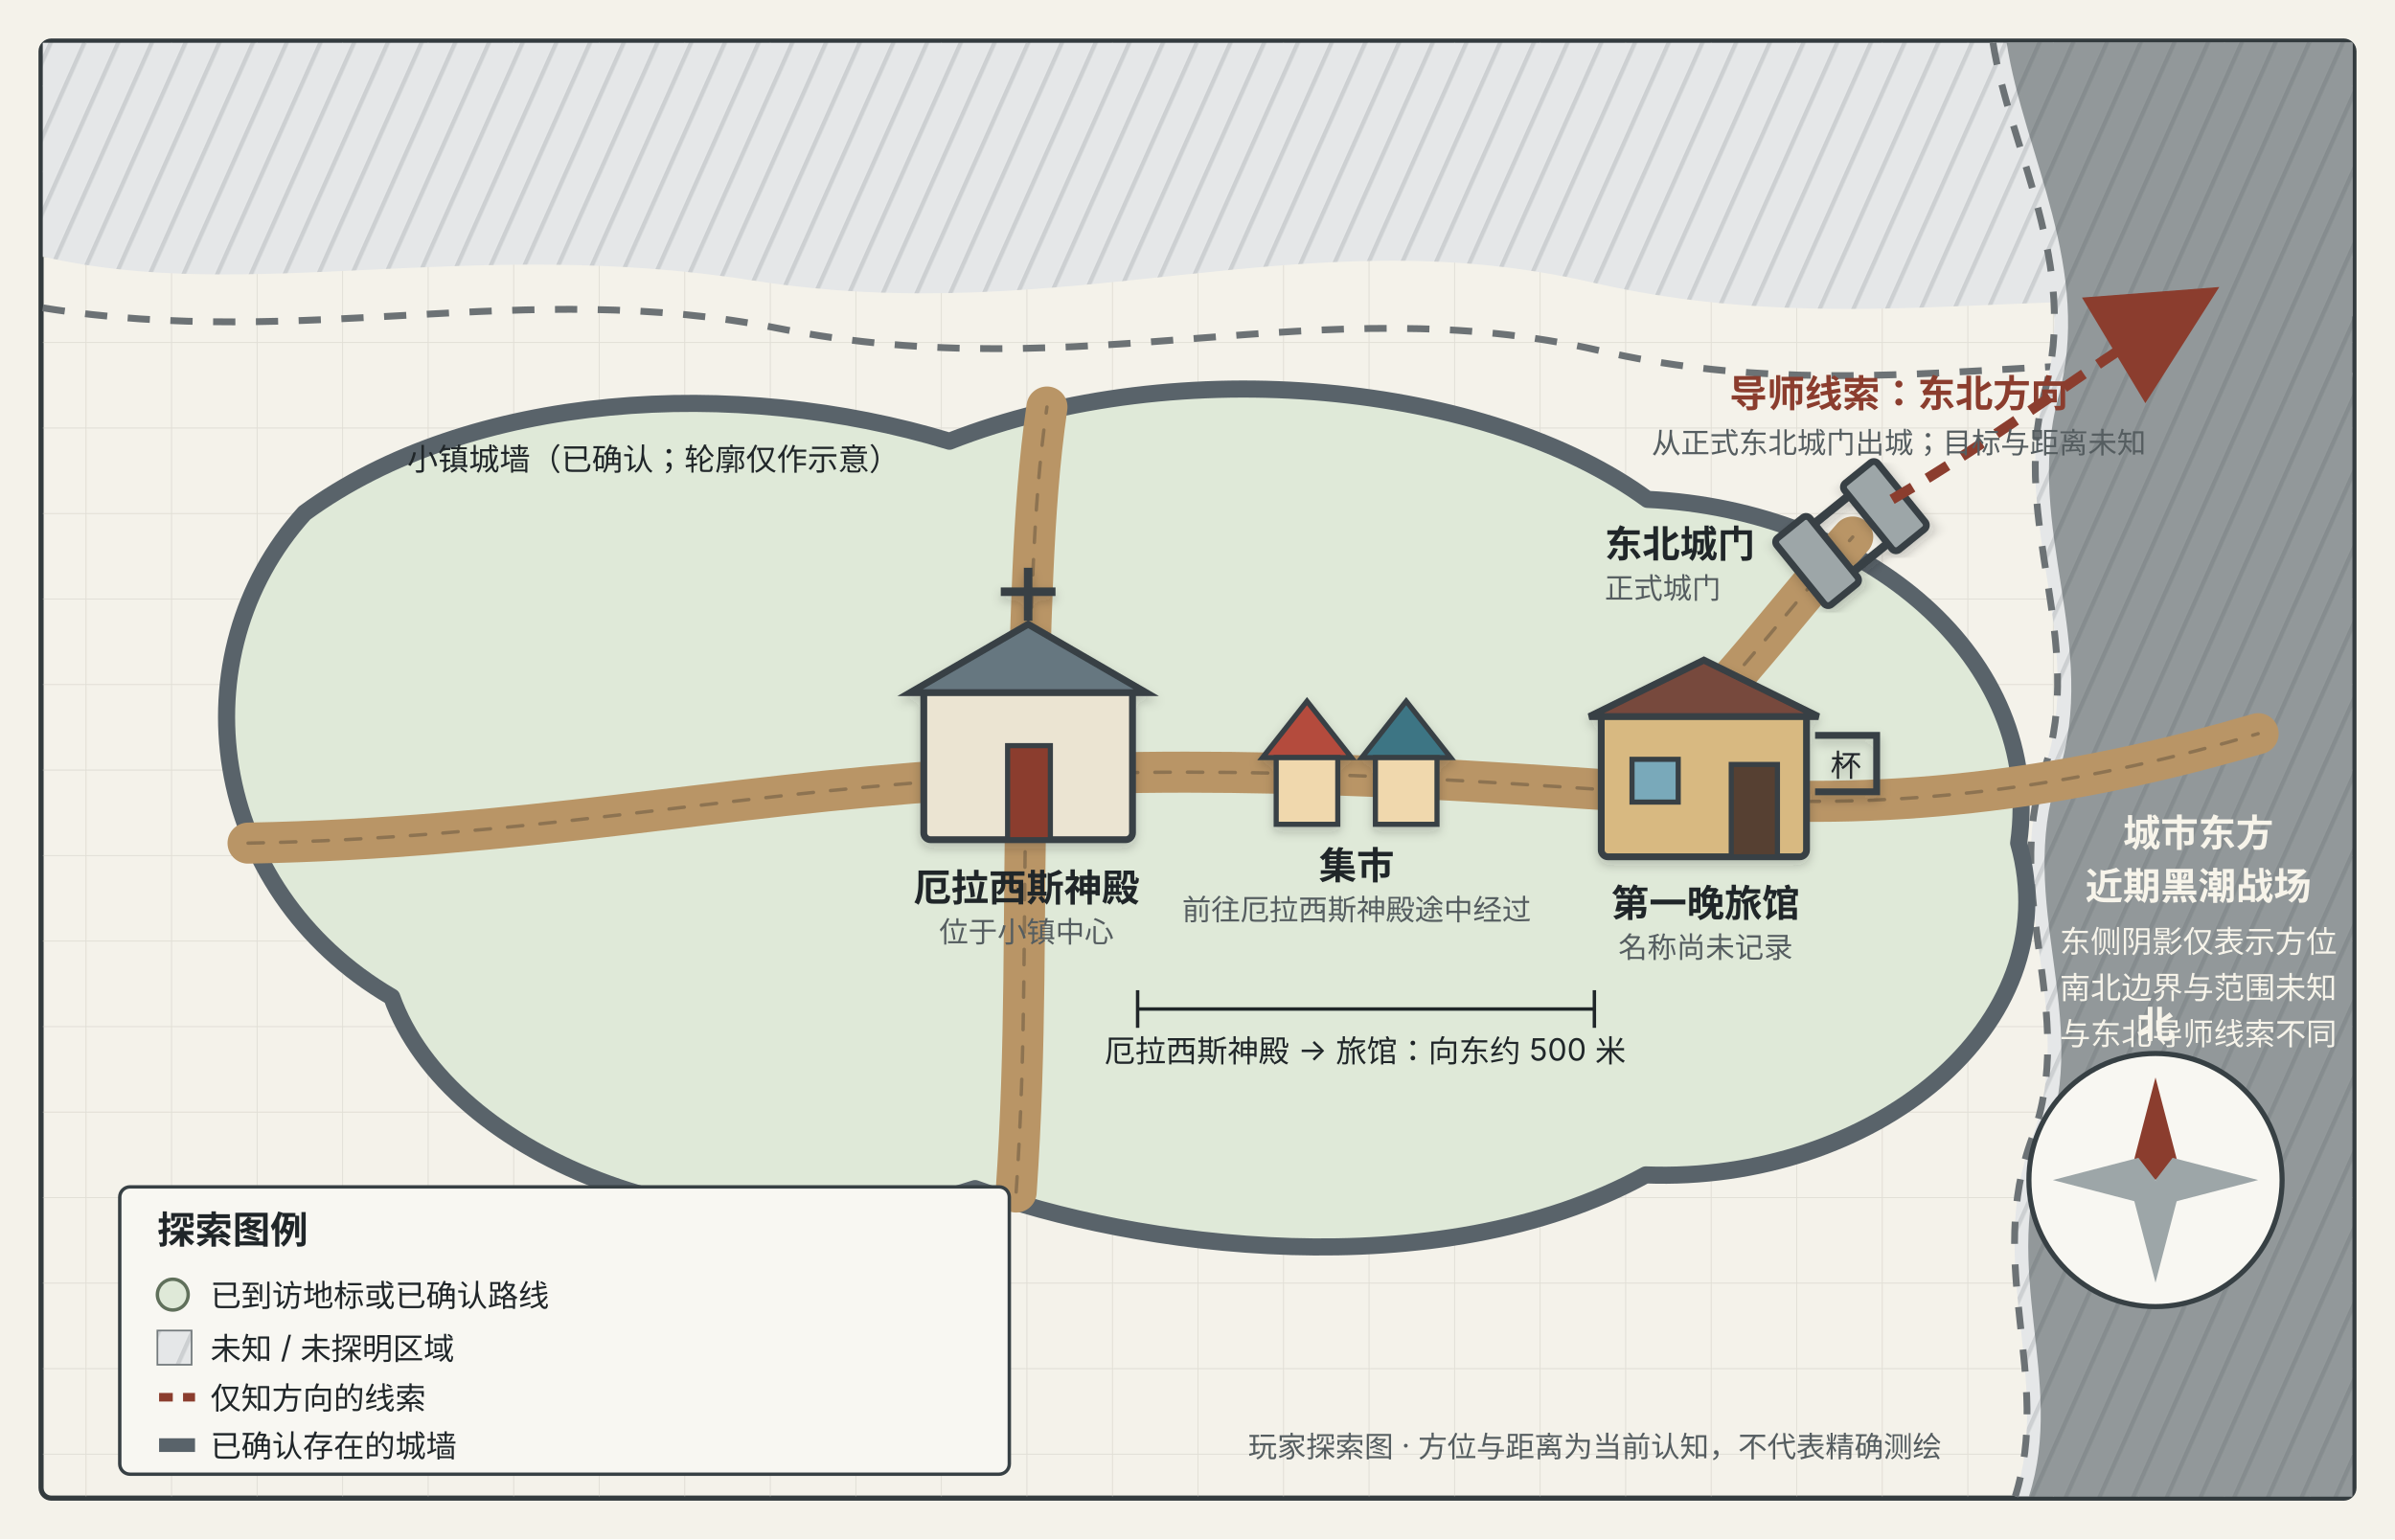
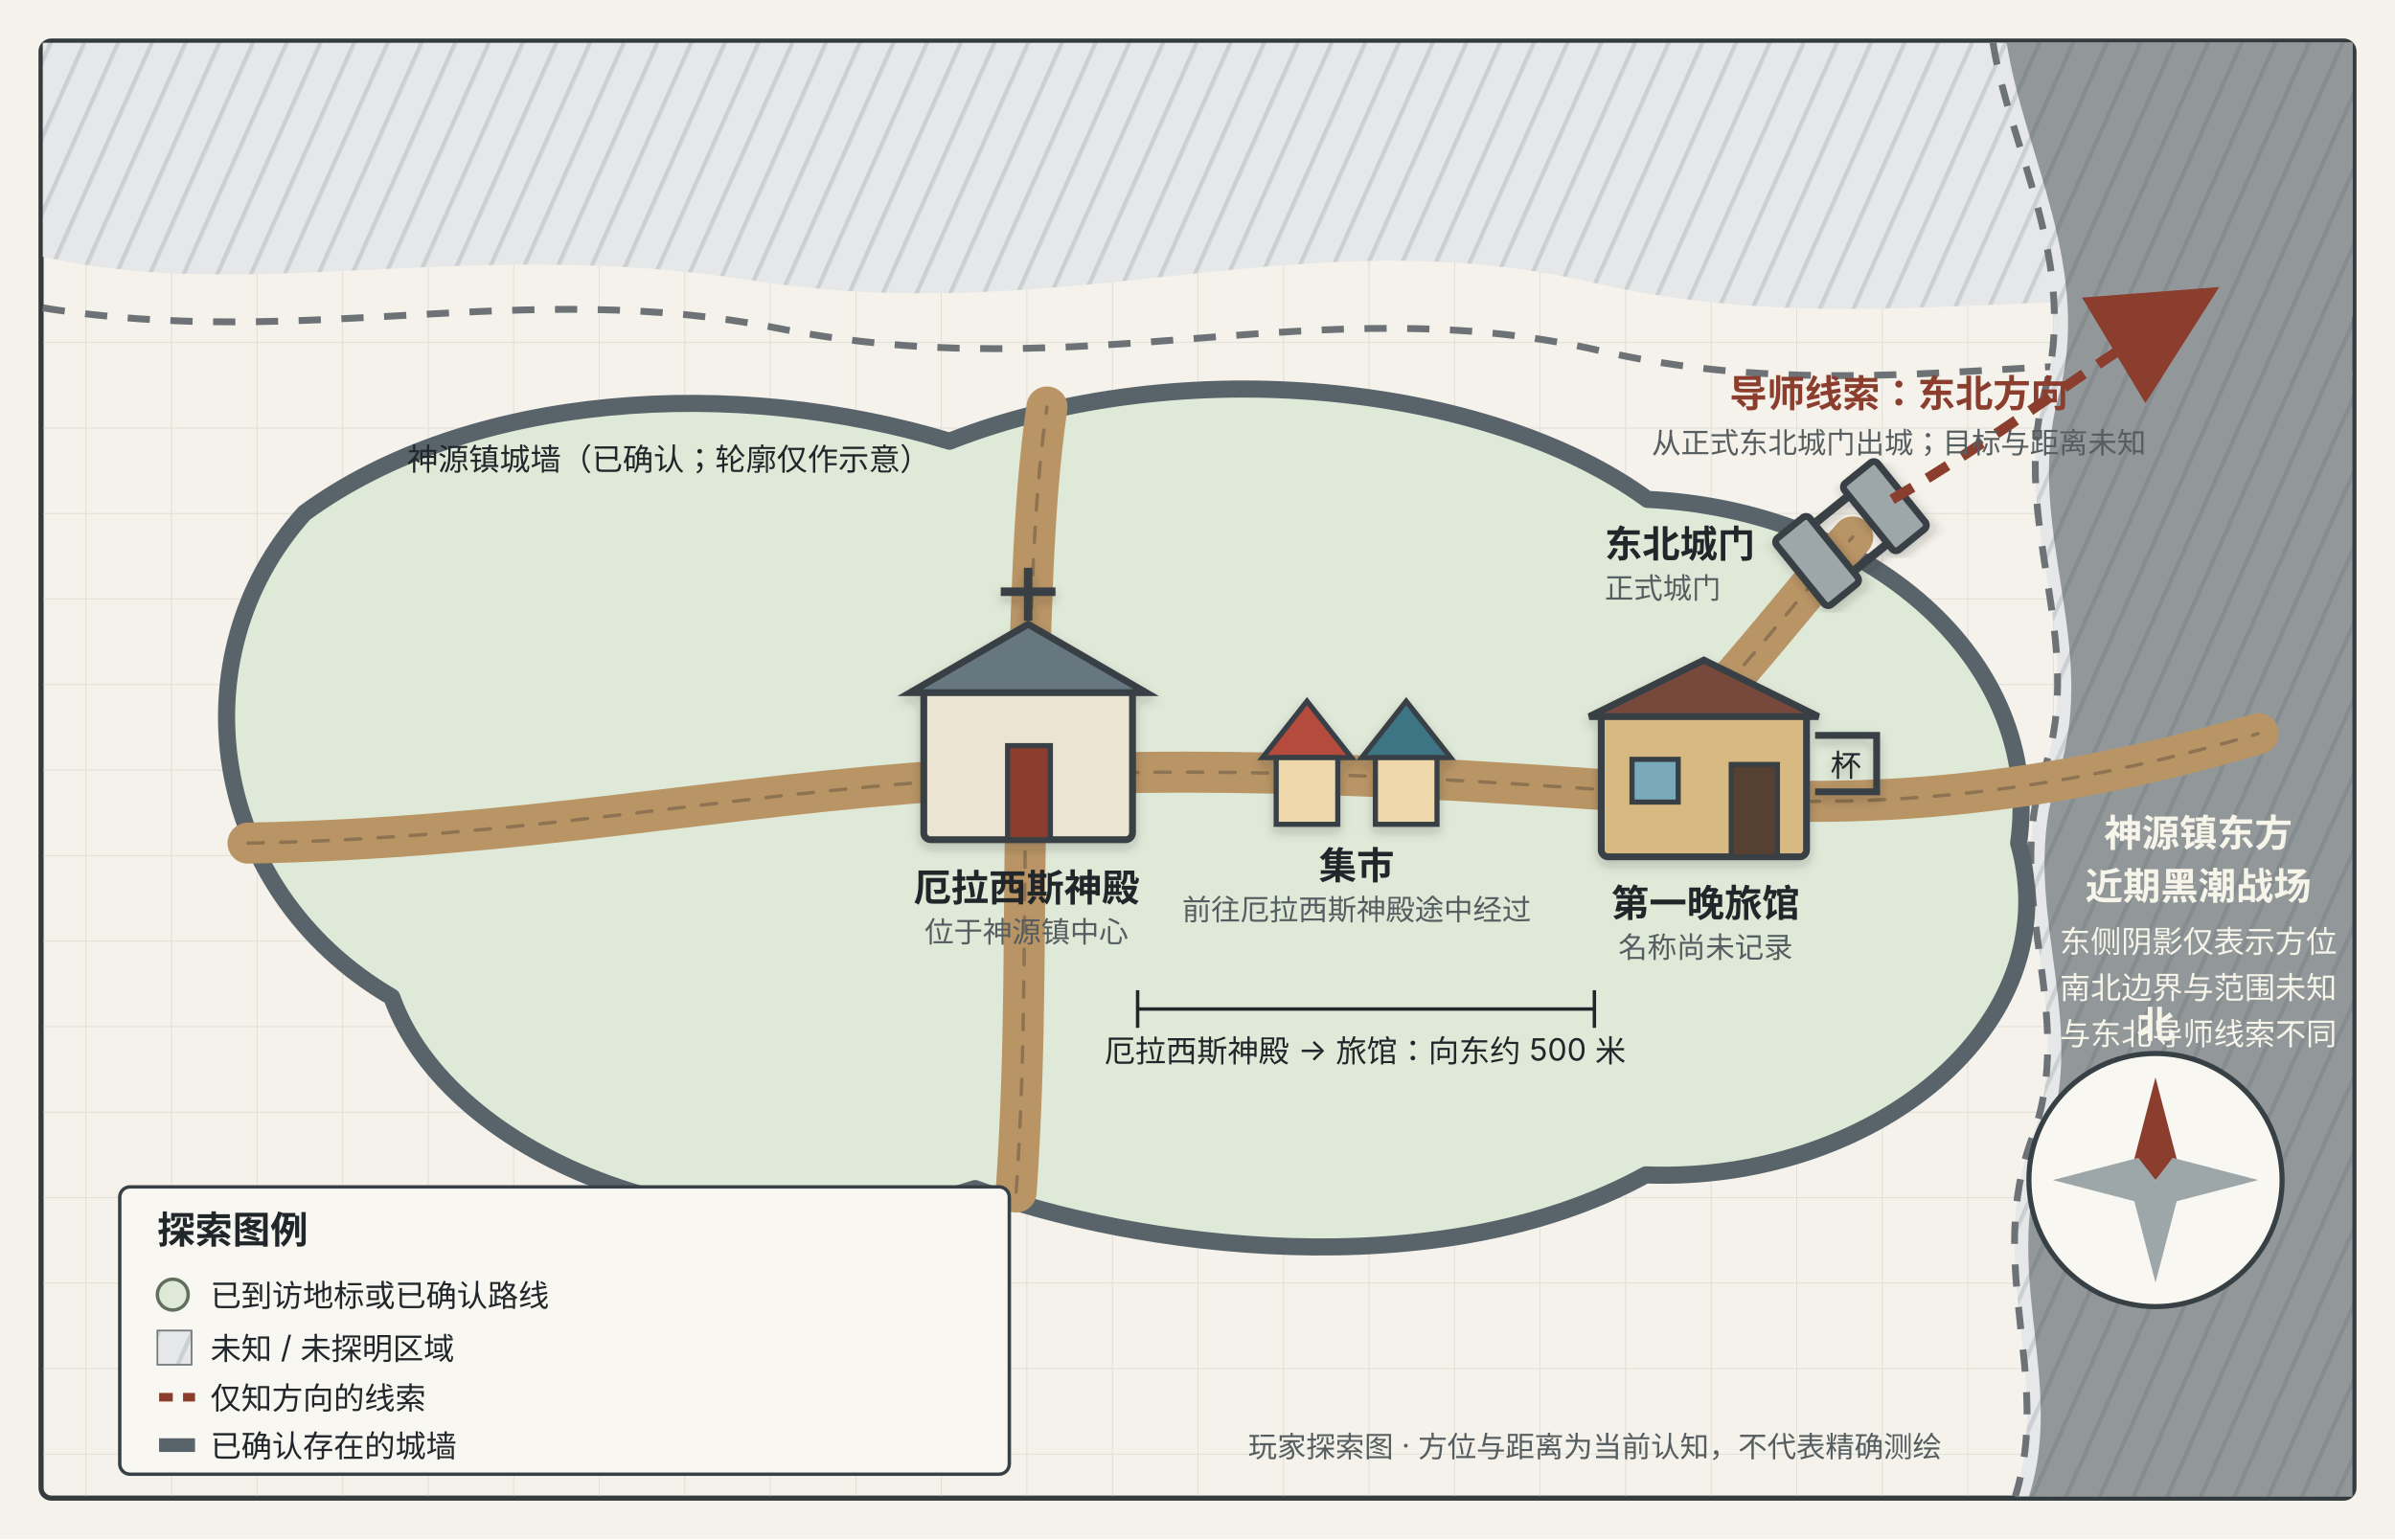
<svg xmlns="http://www.w3.org/2000/svg" width="1400" height="900" viewBox="0 0 1400 900" role="img" aria-labelledby="title desc">
  <defs>
    <pattern id="grid" width="50" height="50" patternUnits="userSpaceOnUse">
      <path d="M 50 0 L 0 0 0 50" fill="none" stroke="#c9c7bd" stroke-width="1" opacity="0.45" />
    </pattern>
    <pattern id="fog" width="18" height="18" patternUnits="userSpaceOnUse" patternTransform="rotate(24)">
      <rect width="18" height="18" fill="#e5e7e8" />
      <line x1="0" y1="0" x2="0" y2="18" stroke="#a6aaad" stroke-width="5" opacity="0.38" />
    </pattern>
    <marker id="arrow" markerWidth="12" markerHeight="12" refX="10" refY="6" orient="auto">
      <path d="M0,0 L12,6 L0,12 Z" fill="#8b3d2e" />
    </marker>
    <filter id="shadow" x="-20%" y="-20%" width="140%" height="140%">
      <feDropShadow dx="0" dy="3" stdDeviation="3" flood-color="#202629" flood-opacity="0.22" />
    </filter>
    <style>
      .label { font-family: Inter, "Noto Sans SC", "Microsoft YaHei", sans-serif; fill: #202629; letter-spacing: 0; }
      .small { font-size: 18px; }
      .medium { font-size: 22px; font-weight: 650; }
      .large { font-size: 34px; font-weight: 750; }
      .note { fill: #555d60; font-size: 17px; }
      .light { fill: #f7f4ea; }
      .accent { fill: #8b3d2e; }
      .road { fill: none; stroke: #b99566; stroke-width: 24; stroke-linecap: round; stroke-linejoin: round; }
      .road-edge { fill: none; stroke: #7f684a; stroke-width: 2; stroke-linecap: round; stroke-dasharray: 9 10; opacity: 0.75; }
    </style>
  </defs>
  <rect width="1400" height="900" fill="#f4f2ea" />
  <rect x="24" y="24" width="1352" height="852" rx="6" fill="none" stroke="#333b3e" stroke-width="3" />
  <rect x="25" y="25" width="1350" height="850" fill="url(#grid)" />
  <path d="M25 25 H1375 V185 C1215 158 1090 202 930 165 C760 126 625 193 440 164 C275 138 145 178 25 150 Z" fill="url(#fog)" />
  <path d="M25 180 C180 205 305 162 455 192 C635 228 770 167 935 205 C1095 242 1230 194 1375 220" fill="none" stroke="#6c7275" stroke-width="4" stroke-dasharray="13 12" />
  <path d="M1165 25 H1375 V875 H1178 C1200 806 1160 740 1188 665 C1215 592 1170 525 1195 450 C1220 375 1175 305 1195 230 C1216 155 1175 88 1165 25 Z" fill="url(#fog)" />
  <path d="M1173 25 H1375 V875 H1186 C1208 807 1168 742 1196 668 C1223 595 1178 528 1203 453 C1228 378 1183 308 1203 233 C1224 158 1183 90 1173 25 Z" fill="#394246" opacity="0.48" />
  <path d="M1165 25 C1175 88 1216 155 1195 230 C1175 305 1220 375 1195 450 C1170 525 1215 592 1188 665 C1160 740 1200 806 1178 875" fill="none" stroke="#6c7275" stroke-width="4" stroke-dasharray="13 12" />
-   <text x="1285" y="495" text-anchor="middle" class="label medium light" style="fill:#f7f4ea">城市东方</text>
+   <text x="1285" y="495" text-anchor="middle" class="label medium light" style="fill:#f7f4ea">神源镇东方</text>
  <text x="1285" y="526" text-anchor="middle" class="label medium light" style="fill:#f7f4ea">近期黑潮战场</text>
  <text x="1285" y="557" text-anchor="middle" class="label small light" style="fill:#f7f4ea">东侧阴影仅表示方位</text>
  <text x="1285" y="584" text-anchor="middle" class="label small light" style="fill:#f7f4ea">南北边界与范围未知</text>
  <text x="1285" y="611" text-anchor="middle" class="label small light" style="fill:#f7f4ea">与东北导师线索不同</text>
  <path d="M178 300 C275 229 430 220 555 258 C690 205 870 224 963 292 C1091 298 1195 385 1180 493 C1210 600 1094 692 962 687 C840 754 662 729 570 695 C420 744 262 676 229 583 C121 520 103 383 178 300 Z" fill="#dfe9d8" stroke="#59636a" stroke-width="10" stroke-linejoin="round" />
-   <text x="238" y="275" class="label small" fill="#53634f">小镇城墙（已确认；轮廓仅作示意）</text>
+   <text x="238" y="275" class="label small" fill="#53634f">神源镇城墙（已确认；轮廓仅作示意）</text>
  <path class="road" d="M145 493 C305 490 420 465 560 456 C705 446 835 454 1010 467 C1122 474 1225 457 1320 429" />
  <path class="road-edge" d="M145 493 C305 490 420 465 560 456 C705 446 835 454 1010 467 C1122 474 1225 457 1320 429" />
  <path class="road" d="M594 697 C600 610 598 538 600 450 C603 365 603 300 612 238" />
  <path class="road-edge" d="M594 697 C600 610 598 538 600 450 C603 365 603 300 612 238" />
  <path class="road" d="M952 455 C1000 419 1038 364 1083 314" />
  <path class="road-edge" d="M952 455 C1000 419 1038 364 1083 314" />
  <g transform="translate(1082 312) rotate(-39)" filter="url(#shadow)">
    <rect x="-38" y="-25" width="25" height="50" rx="3" fill="#9da6a8" stroke="#374044" stroke-width="4" />
    <rect x="13" y="-25" width="25" height="50" rx="3" fill="#9da6a8" stroke="#374044" stroke-width="4" />
    <path d="M-13 -18 H13 M-13 18 H13" stroke="#374044" stroke-width="5" />
  </g>
  <text x="938" y="326" class="label medium">东北城门</text>
  <text x="938" y="350" class="label note">正式城门</text>
  <g transform="translate(540 375)" filter="url(#shadow)">
    <rect x="0" y="24" width="122" height="92" rx="4" fill="#ebe4d2" stroke="#374044" stroke-width="4" />
    <path d="M-8 30 L61 -10 L130 30 Z" fill="#667780" stroke="#374044" stroke-width="4" />
    <rect x="49" y="61" width="25" height="55" fill="#8b3d2e" stroke="#374044" stroke-width="3" />
    <path d="M61 -12 V-43 M45 -29 H77" stroke="#374044" stroke-width="5" />
  </g>
  <text x="600" y="527" text-anchor="middle" class="label medium">厄拉西斯神殿</text>
-   <text x="600" y="551" text-anchor="middle" class="label note">位于小镇中心</text>
+   <text x="600" y="551" text-anchor="middle" class="label note">位于神源镇中心</text>
  <g transform="translate(738 410)" filter="url(#shadow)">
    <path d="M0 33 L26 0 L52 33 Z" fill="#b44b3d" stroke="#374044" stroke-width="3" />
    <rect x="8" y="33" width="36" height="39" fill="#f0d8ad" stroke="#374044" stroke-width="3" />
    <path d="M58 33 L84 0 L110 33 Z" fill="#3d7484" stroke="#374044" stroke-width="3" />
    <rect x="66" y="33" width="36" height="39" fill="#f0d8ad" stroke="#374044" stroke-width="3" />
  </g>
  <text x="793" y="514" text-anchor="middle" class="label medium">集市</text>
  <text x="793" y="538" text-anchor="middle" class="label note">前往厄拉西斯神殿途中经过</text>
  <g transform="translate(936 391)" filter="url(#shadow)">
    <rect x="0" y="24" width="120" height="86" rx="4" fill="#d8b981" stroke="#374044" stroke-width="4" />
    <path d="M-7 28 L60 -5 L127 28 Z" fill="#77483c" stroke="#374044" stroke-width="4" />
    <rect x="18" y="53" width="27" height="25" fill="#79a9ba" stroke="#374044" stroke-width="3" />
    <rect x="76" y="56" width="27" height="54" fill="#563f31" stroke="#374044" stroke-width="3" />
    <path d="M125 39 H161 V72 H125" fill="none" stroke="#374044" stroke-width="4" />
    <text x="143" y="63" text-anchor="middle" class="label small">杯</text>
  </g>
  <text x="997" y="536" text-anchor="middle" class="label medium">第一晚旅馆</text>
  <text x="997" y="560" text-anchor="middle" class="label note">名称尚未记录</text>
  <path d="M665 590 H932" stroke="#202629" stroke-width="2" />
  <path d="M665 579 V601 M932 579 V601" stroke="#202629" stroke-width="2" />
  <text x="798" y="621" text-anchor="middle" class="label small">厄拉西斯神殿 → 旅馆：向东约 500 米</text>
  <path d="M1106 292 C1170 255 1222 213 1287 174" fill="none" stroke="#8b3d2e" stroke-width="6" stroke-dasharray="14 10" marker-end="url(#arrow)" />
  <text x="1110" y="238" text-anchor="middle" class="label medium accent" style="fill:#8b3d2e">导师线索：东北方向</text>
  <text x="1110" y="265" text-anchor="middle" class="label note">从正式东北城门出城；目标与距离未知</text>
  <g transform="translate(1260 690)">
    <circle cx="0" cy="0" r="74" fill="#f8f7f2" stroke="#374044" stroke-width="3" />
    <path d="M0 -60 L13 -10 L0 0 L-13 -10 Z" fill="#8b3d2e" />
    <path d="M0 60 L13 10 L0 0 L-13 10 Z" fill="#9da6a8" />
    <path d="M-60 0 L-10 -13 L0 0 L-10 13 Z M60 0 L10 -13 L0 0 L10 13 Z" fill="#9da6a8" />
    <text x="0" y="-83" text-anchor="middle" class="label medium" style="fill:#f7f4ea">北</text>
  </g>
  <g transform="translate(70 694)">
    <rect width="520" height="168" rx="6" fill="#f8f7f2" stroke="#374044" stroke-width="2" />
    <text x="22" y="33" class="label medium">探索图例</text>
    <circle cx="31" cy="63" r="9" fill="#dfe9d8" stroke="#60705b" stroke-width="2" />
    <text x="53" y="70" class="label small">已到访地标或已确认路线</text>
    <rect x="22" y="84" width="20" height="20" fill="url(#fog)" stroke="#747a7d" />
    <text x="53" y="101" class="label small">未知 / 未探明区域</text>
    <line x1="23" y1="123" x2="44" y2="123" stroke="#8b3d2e" stroke-width="5" stroke-dasharray="8 6" />
    <text x="53" y="130" class="label small">仅知方向的线索</text>
    <line x1="23" y1="151" x2="44" y2="151" stroke="#59636a" stroke-width="8" />
    <text x="53" y="158" class="label small">已确认存在的城墙</text>
  </g>
  <text x="1135" y="852" text-anchor="end" class="label note">玩家探索图 · 方位与距离为当前认知，不代表精确测绘</text>
</svg>
